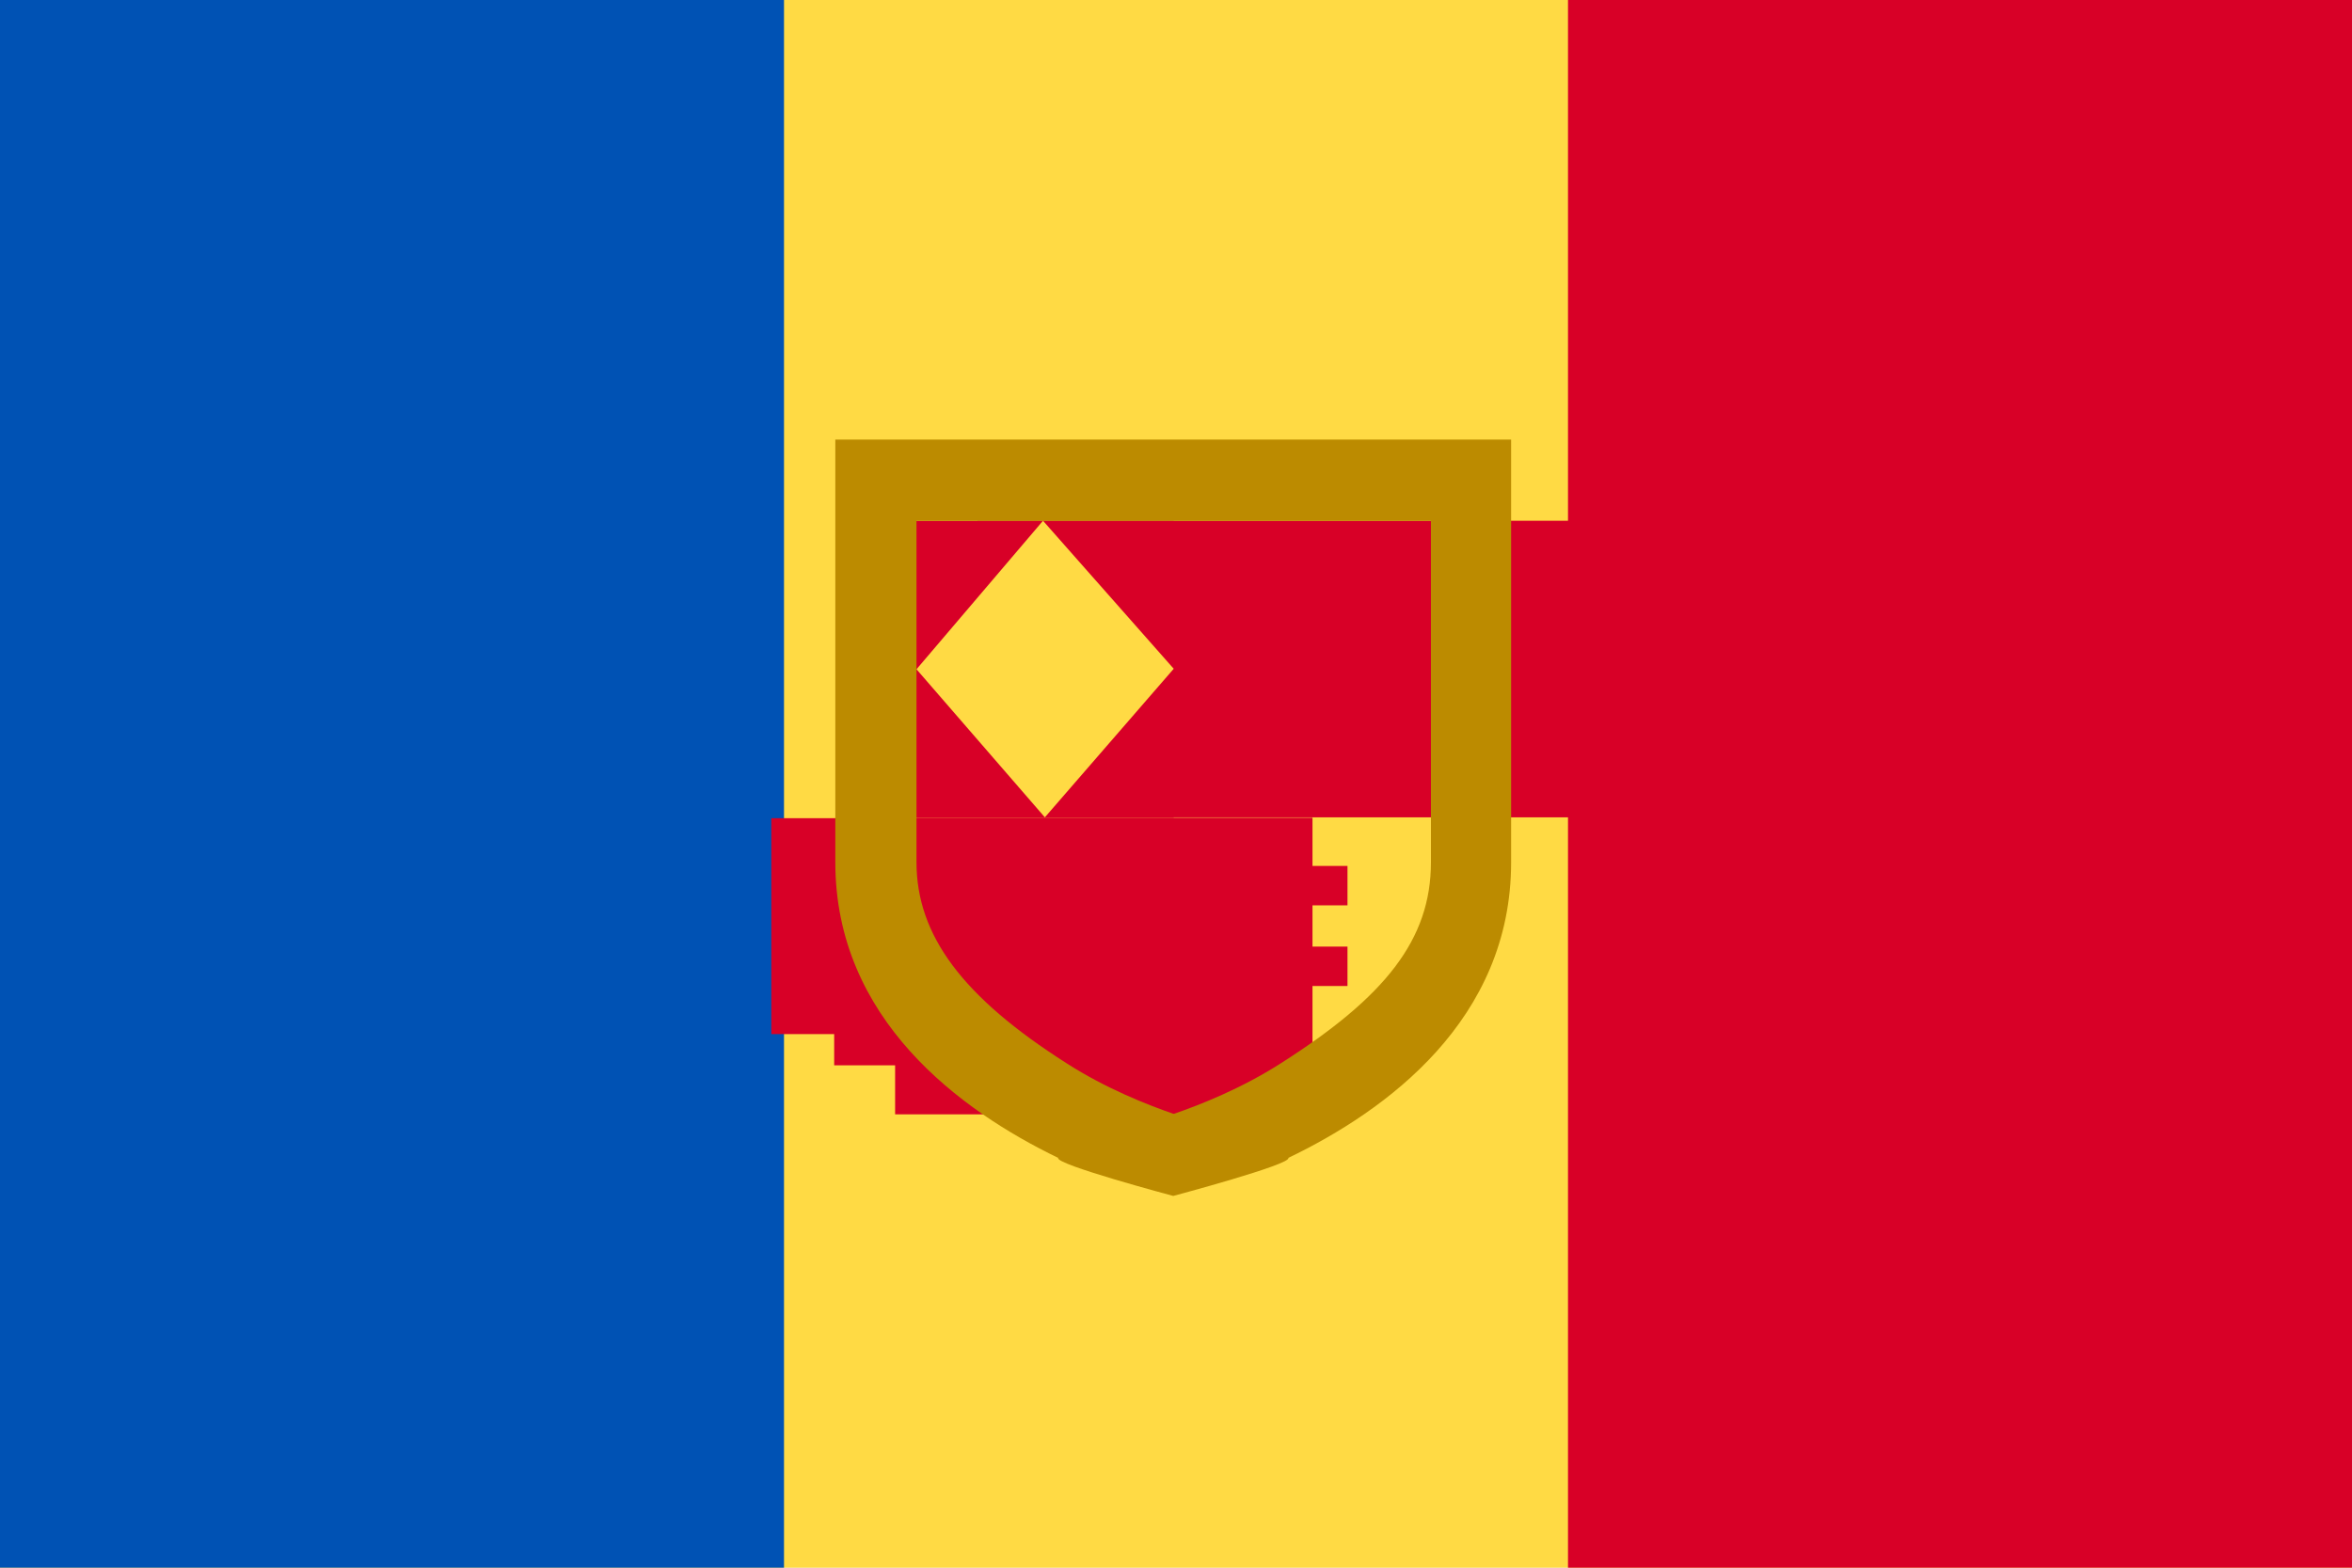
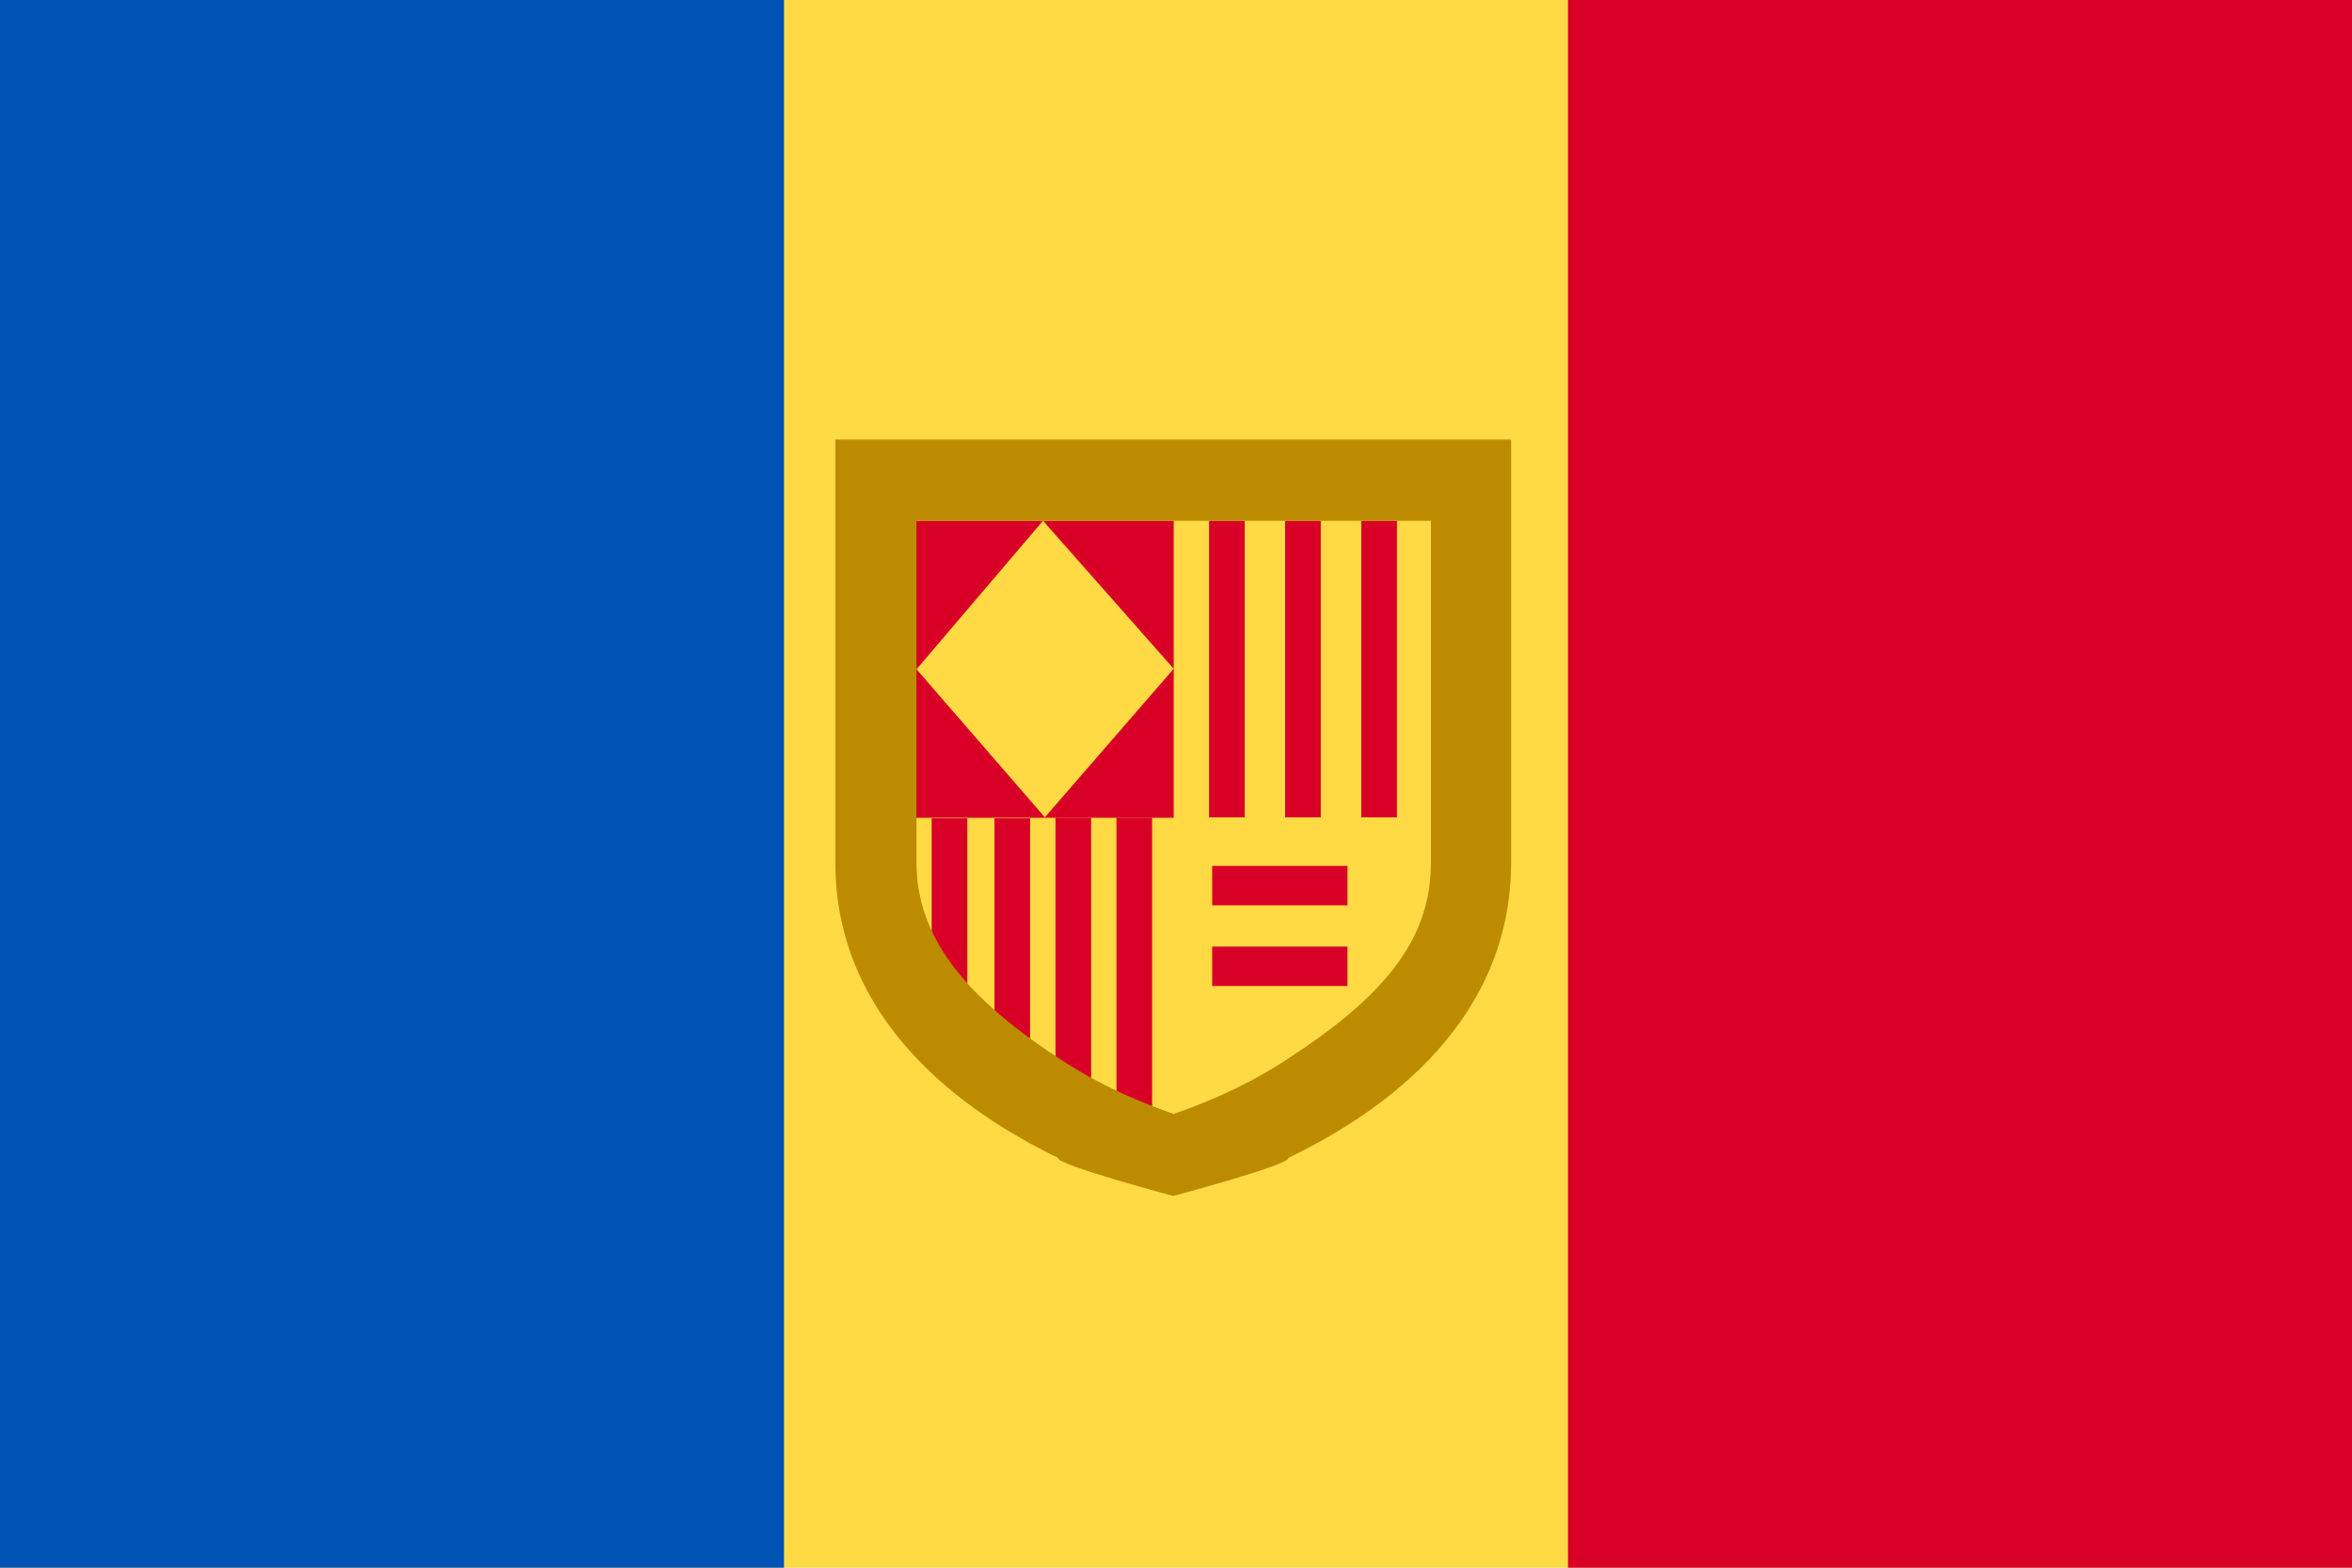
<svg xmlns="http://www.w3.org/2000/svg" width="33" height="22" viewBox="0 0 33 22" fill="none">
  <g clip-path="url(#clip0_1493_15719)">
    <path d="M0 0H33V22H0V0Z" fill="#FFDA44" style="fill:#FFDA44;fill:color(display-p3 1 0.855 0.267);fill-opacity:1;" />
    <path d="M0 0H11V22H0V0Z" fill="#0052B4" style="fill:#0052B4;fill:color(display-p3 0 0.322 0.706);fill-opacity:1;" />
    <path d="M22 0H33V22H22V0ZM12.795 7.308H16.468V11.476H12.795V7.308Z" fill="#D80027" style="fill:#D80027;fill:color(display-p3 0.847 0 0.153);fill-opacity:1;" />
-     <path d="M17.214 7.308V11.47ZM18.282 7.308V11.47ZM19.35 7.308V11.47Z" fill="black" style="fill:black;fill-opacity:1;" />
-     <path d="M17.214 7.308V11.47M18.282 7.308V11.47M19.35 7.308V11.47" stroke="#D80027" style="stroke:#D80027;stroke:color(display-p3 0.847 0 0.153);stroke-opacity:1;" stroke-width="7" />
-     <path d="M15.915 11.476V15.638ZM15.059 11.476V15.638ZM14.204 11.482V14.95ZM13.322 11.482V14.512Z" fill="black" style="fill:black;fill-opacity:1;" />
-     <path d="M15.915 11.476V15.638M15.059 11.476V15.638M14.204 11.482V14.95M13.322 11.482V14.512" stroke="#D80027" style="stroke:#D80027;stroke:color(display-p3 0.847 0 0.153);stroke-opacity:1;" stroke-width="5" />
+     <path d="M17.464 11.47H16.964V7.308H17.464V11.47Z" fill="#D80027" style="fill:#D80027;fill:color(display-p3 0.847 0 0.153);fill-opacity:1;" />
+     <path d="M18.531 11.47H18.031V7.308H18.531V11.47Z" fill="#D80027" style="fill:#D80027;fill:color(display-p3 0.847 0 0.153);fill-opacity:1;" />
+     <path d="M19.6 11.47H19.1V7.308H19.6V11.47Z" fill="#D80027" style="fill:#D80027;fill:color(display-p3 0.847 0 0.153);fill-opacity:1;" />
+     <path d="M15.309 15.638H14.809V11.476H15.309V15.638Z" fill="#D80027" style="fill:#D80027;fill:color(display-p3 0.847 0 0.153);fill-opacity:1;" />
+     <path d="M16.165 15.638H15.665V11.476H16.165V15.638Z" fill="#D80027" style="fill:#D80027;fill:color(display-p3 0.847 0 0.153);fill-opacity:1;" />
+     <path d="M14.453 14.95H13.953V11.483H14.453V14.95Z" fill="#D80027" style="fill:#D80027;fill:color(display-p3 0.847 0 0.153);fill-opacity:1;" />
+     <path d="M13.572 14.512H13.072V11.483H13.572V14.512Z" fill="#D80027" style="fill:#D80027;fill:color(display-p3 0.847 0 0.153);fill-opacity:1;" />
    <path d="M12.859 9.392L14.634 7.308L16.468 9.385L14.66 11.47L12.859 9.392Z" fill="#FFDA44" style="fill:#FFDA44;fill:color(display-p3 1 0.855 0.267);fill-opacity:1;" />
    <path d="M11.72 6.169V12.1C11.72 14.306 13.477 15.587 14.847 16.249C14.795 16.339 16.461 16.783 16.461 16.783C16.461 16.783 18.128 16.339 18.076 16.249C19.453 15.587 21.202 14.313 21.202 12.1V6.169H11.72ZM20.077 12.1C20.077 13.187 19.433 13.991 17.967 14.924C17.413 15.278 16.841 15.503 16.468 15.632C16.095 15.503 15.522 15.278 14.969 14.924C13.502 13.991 12.859 13.123 12.859 12.1V7.308H20.077V12.1Z" fill="#BC8B00" style="fill:#BC8B00;fill:color(display-p3 0.737 0.545 0);fill-opacity:1;" />
    <path d="M17.008 12.152H18.906V12.705H17.008V12.152ZM17.008 13.284H18.906V13.837H17.008V13.284Z" fill="#D80027" style="fill:#D80027;fill:color(display-p3 0.847 0 0.153);fill-opacity:1;" />
  </g>
  <defs>
    <clipPath id="clip0_1493_15719">
      <rect width="33" height="22" fill="white" style="fill:white;fill-opacity:1;" />
    </clipPath>
  </defs>
</svg>
